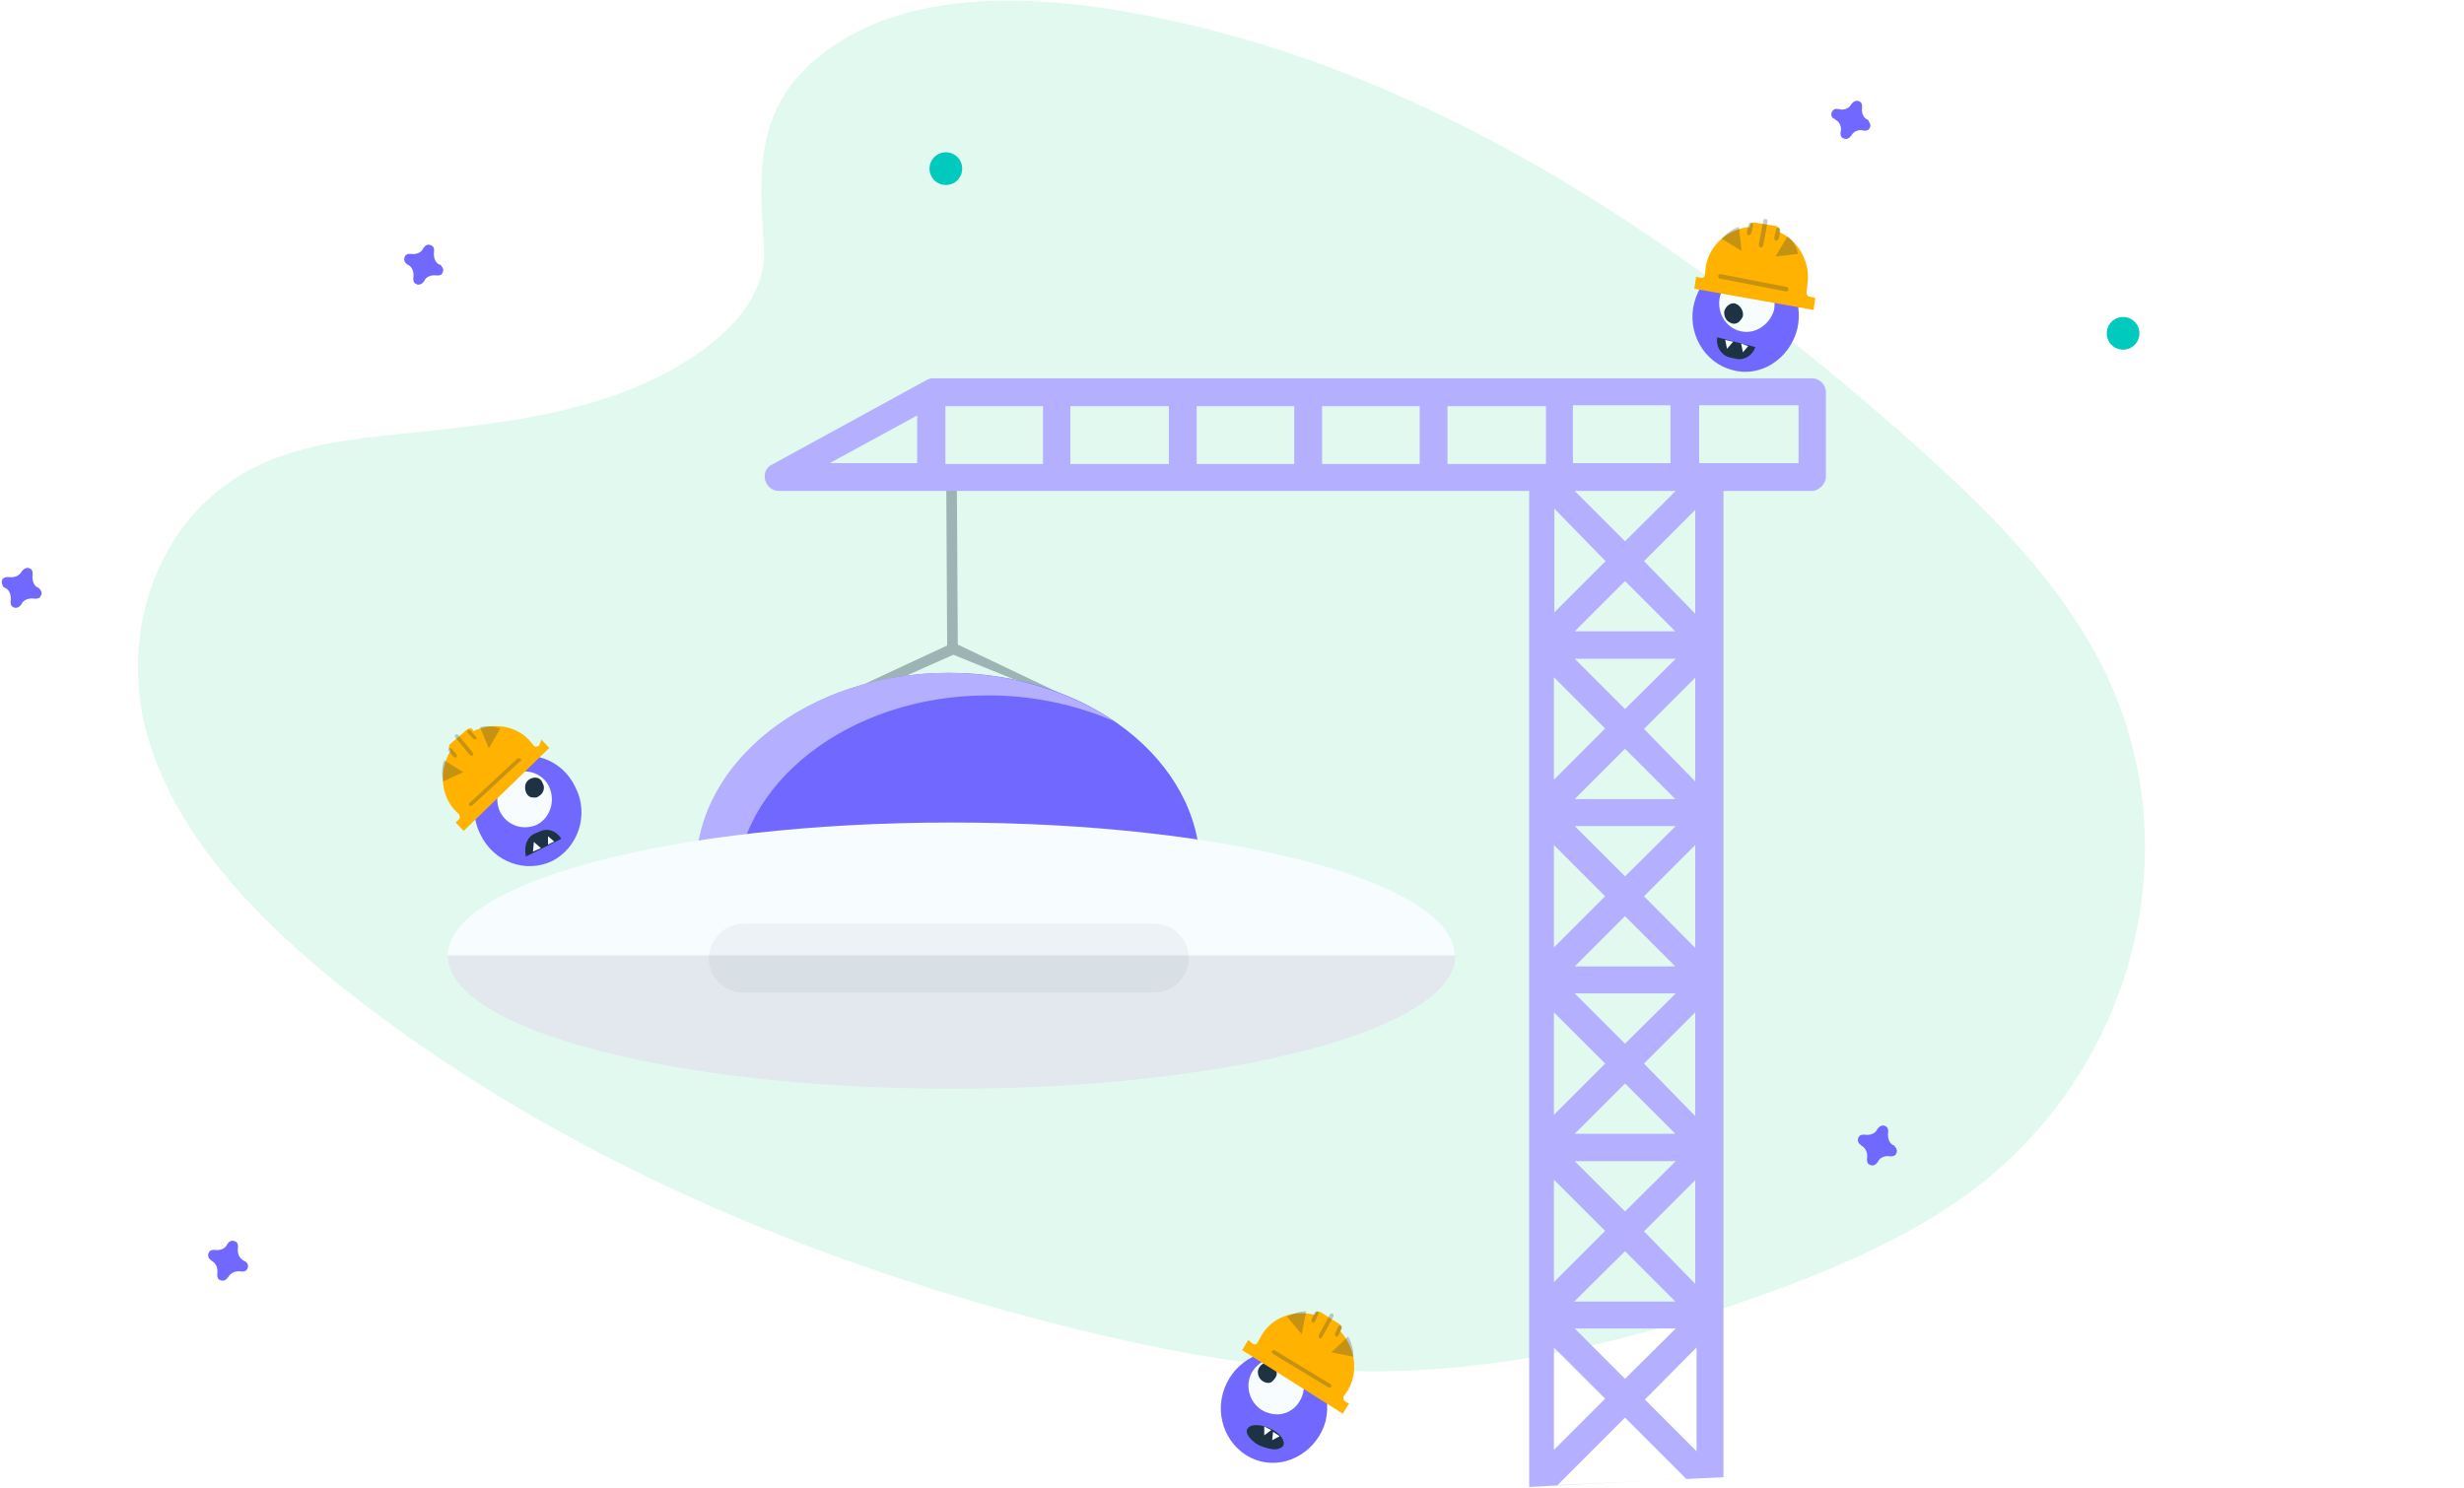
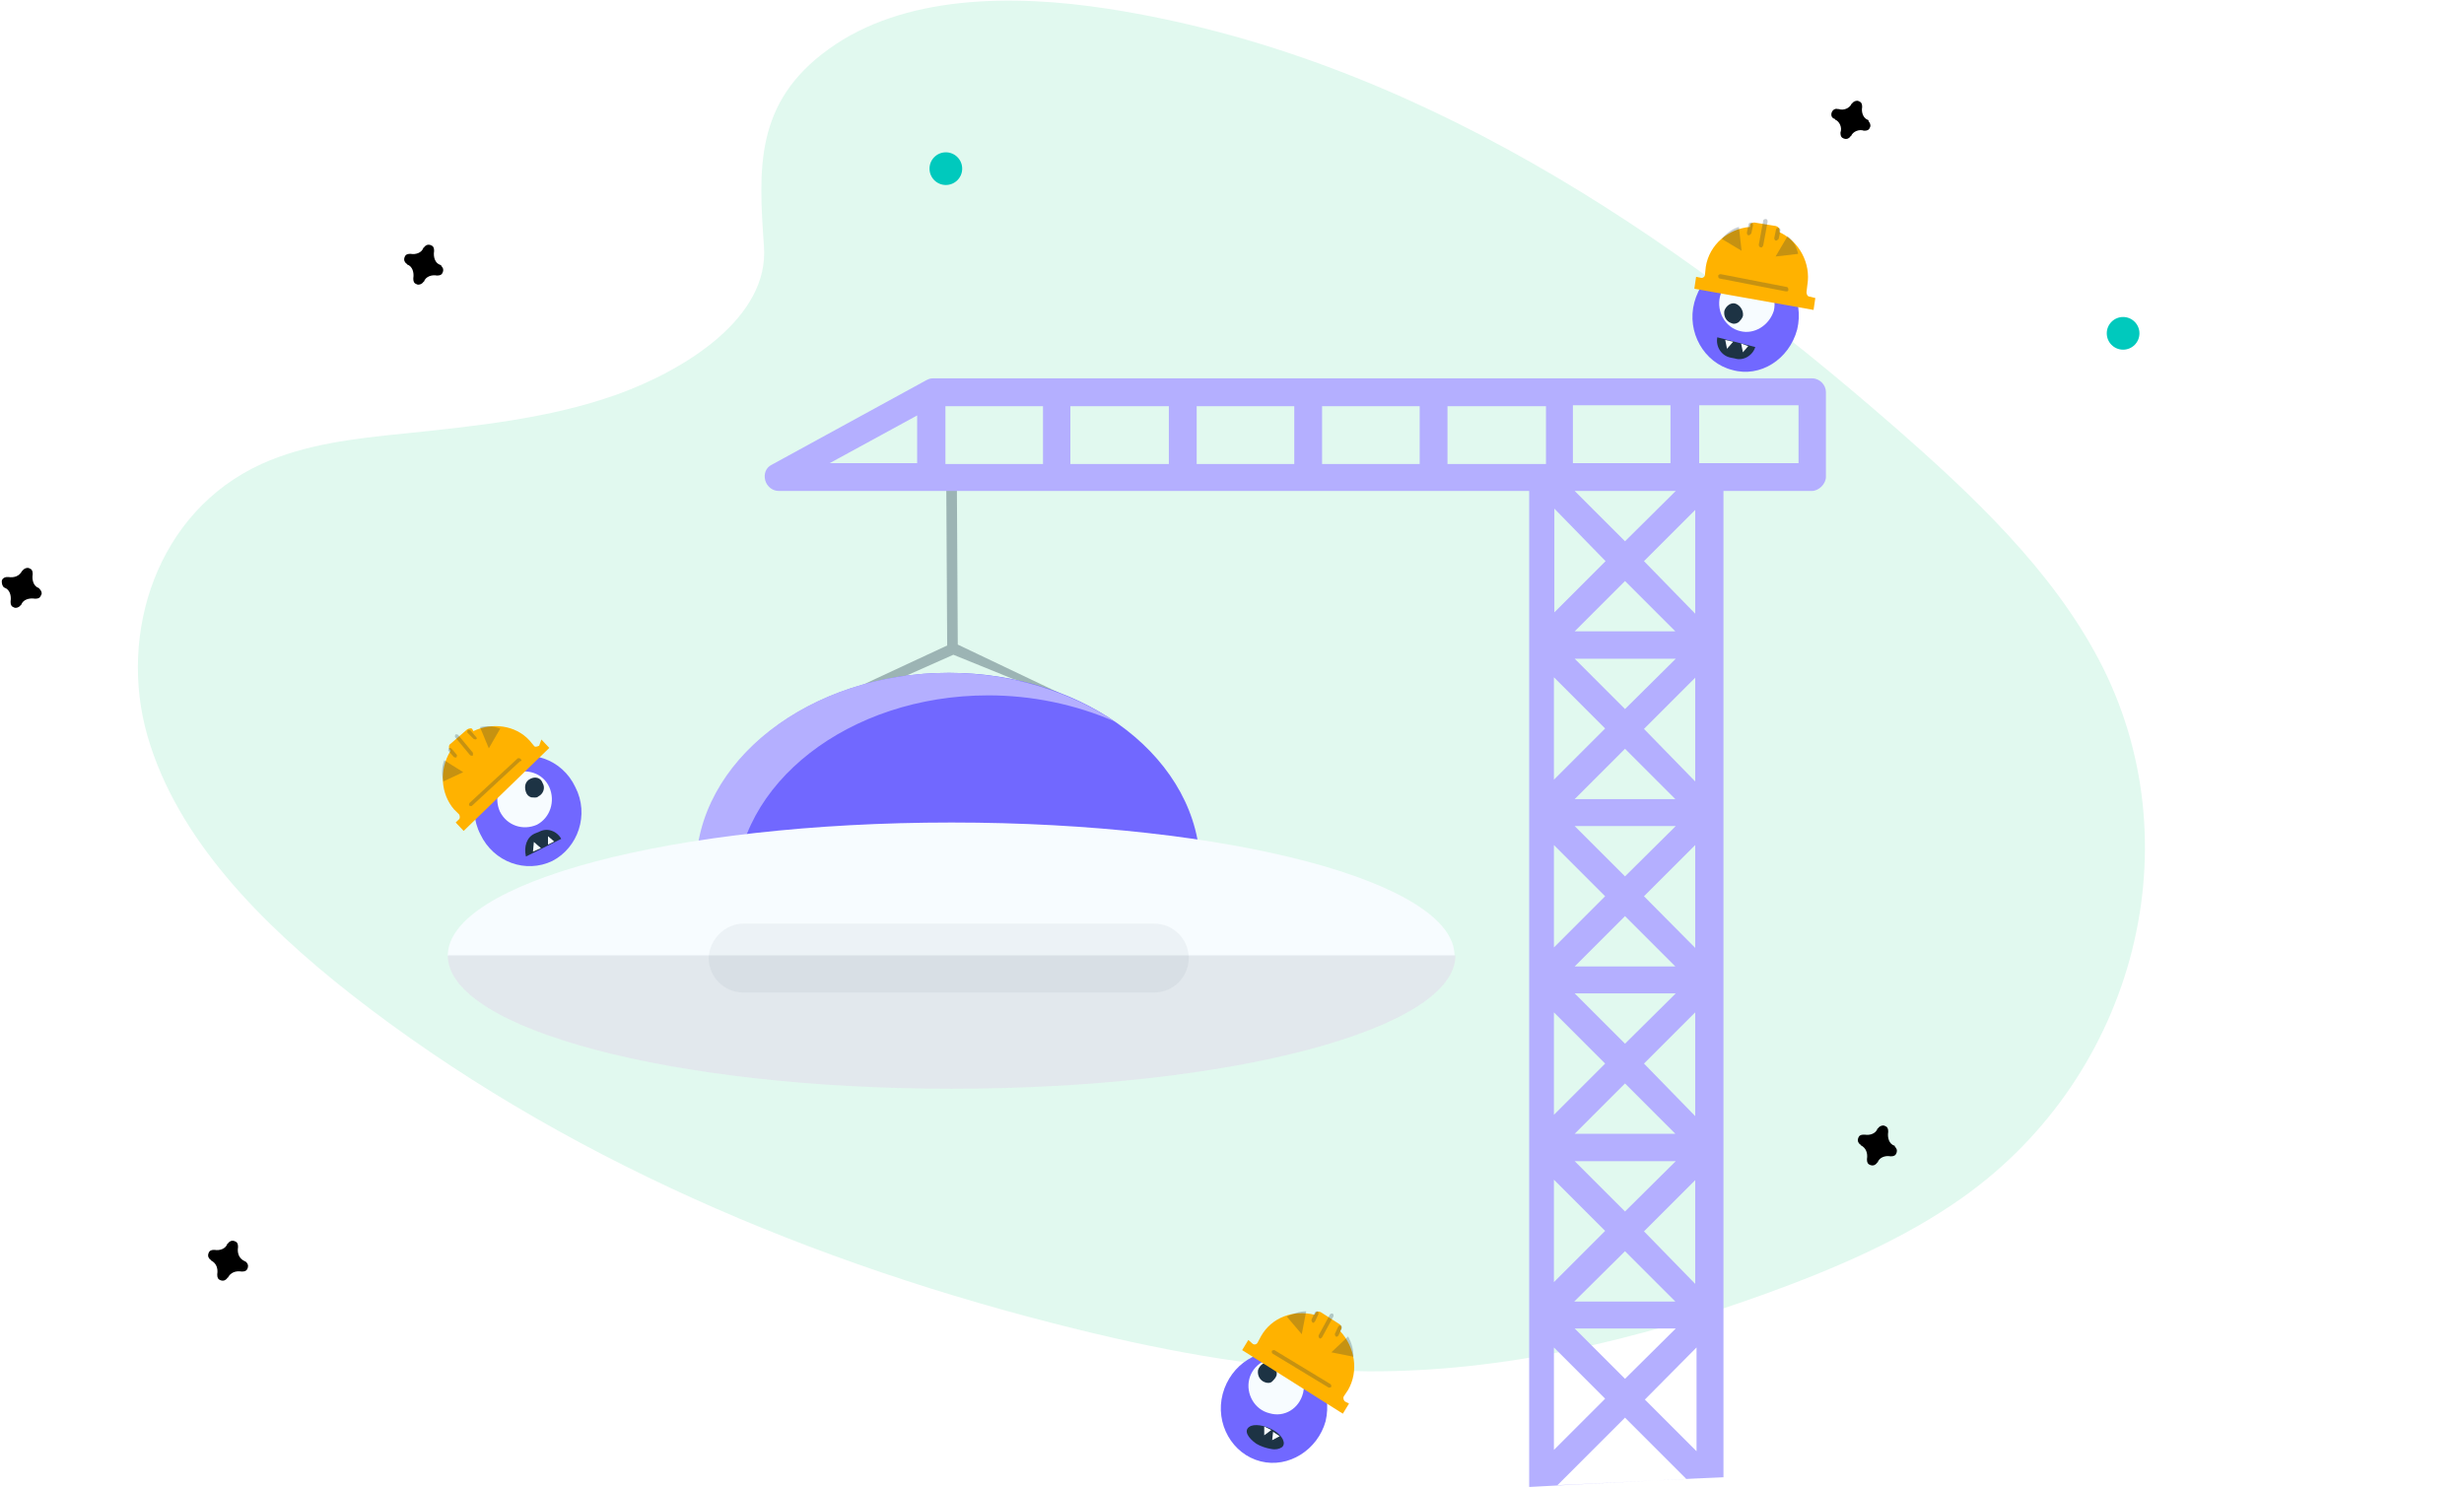
- <svg xmlns="http://www.w3.org/2000/svg" version="1.1" viewBox="0 0 558 337">
-   <style>
-         .base-color { fill: #b4afff; } .base-color-low { fill: #e9e8ff; } .base-color-high { fill: #7168ff; } .accent-color { fill: #9bebd0; } .accent-color-high { fill: #00c9bd; } .accent-color-low { fill: #e1f9ef; } .white { fill: #f7fcff; } .grey { fill: #deebf4; } .black { fill: #1D3344; } .warning { fill: #ffb200; } .wobbling { animation: wobbling 3s infinite; } @keyframes wobbling { 0%, 100% { transform-origin: 215px 215px; } 15% { transform: rotate(6deg); } 30% { transform: rotate(-6deg); } 45% { transform: rotate(3.6deg); } 60% { transform: rotate(-2.4deg); } 75% { transform: rotate(1.2deg); } } .scaling { animation: scaling 2s 2s cubic-bezier(0.250, 0.460, 0.450, 0.940) infinite both; } @keyframes scaling { 0%, 100% { transform-origin: center center; } 0% { transform: scale(0); opacity: 1; } 100% { transform: scale(1); opacity: 1; } } .bouncing { animation: bouncing 0.5s ease-in-out infinite alternate both; transform: translate(-4px, 8px); } @keyframes bouncing { 0%, 100% { transform-origin: center center; } 50% { transform: translate(0, 0); } 100% { transform: translate(-4px, 8px); } }
-     </style>
+ <svg xmlns="http://www.w3.org/2000/svg" viewBox="0 0 558 337">
+   <style>@keyframes wobbling{0%{transform-origin:215px 215px}15%{transform:rotate(6deg)}30%{transform:rotate(-6deg)}45%{transform:rotate(3.6deg)}60%{transform:rotate(-2.4deg)}75%{transform:rotate(1.2deg)}}@keyframes scaling{0%{transform-origin:center center;transform:scale(0);opacity:1}}@keyframes bouncing{0%{transform-origin:center center}50%{transform:translate(0,0)}}.base-color{fill:#b4afff}.base-color-high{fill:#7168ff}.accent-color-high{fill:#00c9bd}.accent-color-low{fill:#e1f9ef}.white{fill:#f7fcff}.black{fill:#1d3344}.warning{fill:#ffb200}.wobbling{animation:wobbling 3s infinite}.scaling{animation:scaling 2s 2s cubic-bezier(.25,.46,.45,.94) infinite both}.bouncing{animation:bouncing .5s ease-in-out infinite alternate both;transform:translate(-4px,8px)}</style>
  <path id="space_blob" d="M187.7 11.1C204.6-1.1 229.1-1.4 251 2c68.8 10.7 127.8 50.9 177.8 94.5 18.1 15.8 35.8 32.6 46.5 52.9 21.8 41.3 8.5 93.9-30.8 121.8-13.4 9.5-29.1 16.2-45.1 22-28.4 10.2-58.7 17.6-89.8 17.4-22.1-.2-44.1-4.2-65.6-9.5-60-14.7-117.7-39.3-164.5-75.9-20.5-16.1-39.4-35.3-46.1-58.5s2.1-50.8 25.8-61.6c9.9-4.5 21.2-5.8 32.3-6.9 16.3-1.7 32.9-3.4 48.1-8.8 15.6-5.6 34.7-17.5 33.4-33.7-1.2-17.3-2.2-32.5 14.7-44.6z" class="accent-color-low" />
  <g id="gru">
    <path d="M216.9 146l-.2-35h-2.4l.2 35.2-18.9 8.8 5.1-1 4.4-.9 10.8-4.8 13.3 5.4L240 157z" class="black" opacity=".35" />
    <path d="M390.3 334.6V111.2h20c.8 0 1.6-.4 2.2-1s1-1.4 1-2.2V88.8c0-1.6-1.4-3.1-3.1-3.1H211.2c-.6 0-1 .2-1.4.4l-35.1 19.2c-1.2.6-1.8 2-1.4 3.5.4 1.4 1.6 2.4 3.1 2.4h169.9v225.6l11.3-.6 26-1.3 6.7-.3zM214.1 92h22.1v13.1h-22.1V92zm28.3 0h22.3v13.1h-22.3V92zm28.6 0h22.1v13.1H271V92zm28.4 0h22.1v13.1h-22.1V92zm28.4 0h22.3v13.1h-22.3V92zm35.8 35.1L352 138.7v-23.5l11.6 11.9zm-7-15.9h22.9L368 122.6l-11.4-11.4zm0 31.8l11.4-11.4 11.4 11.4h-22.8zm22.9 6.2L368 160.6l-11.4-11.4h22.9zm-27.6 4.2l11.6 11.6-11.6 11.6v-23.2zm4.7 27.6l11.4-11.4 11.4 11.4h-22.8zm22.9 6.1L368 198.5l-11.4-11.4h22.9zm-27.6 4.3l11.6 11.6-11.6 11.6v-23.2zm4.7 27.5l11.4-11.4 11.4 11.4h-22.8zm22.9 6.1L368 236.4 356.6 225h22.9zm-27.6 4.3l11.6 11.6-11.6 11.6v-23.2zm4.7 27.5l11.4-11.4 11.4 11.4h-22.8zm22.9 6.2L368 274.4 356.6 263h22.9zm-27.6 4.2l11.6 11.6-11.6 11.6v-23.2zm16.1 16.2l11.4 11.4h-22.9l11.5-11.4zm-16.1 21.8l11.6 11.6-11.6 11.6v-23.2zm4.7-4.3h22.9L368 312.3l-11.4-11.4zm27.6 4.3v23.5L372.5 317l11.7-11.8zm-11.9-26.3l11.6-11.6v23.5l-11.6-11.9zm0-38l11.6-11.6v23.5l-11.6-11.9zm0-37.9l11.6-11.6v23.3L372.3 203zm0-37.9l11.6-11.6V177l-11.6-11.9zm0-38l11.6-11.6V139l-11.6-11.9zm-16.1-22.2V91.8h22.1v13.1h-22.1zM207.7 94.1v10.8h-19.8l19.8-10.8zm145 242.3l15.3-15.3 13.9 13.9-29.2 1.4zm54.6-231.5h-22.5V91.8h22.5v13.1z" class="base-color" />
  </g>
-   <g id="cross_stars" class="base-color-high scaling">
-     <path d="M99.7 60c-1.2-.4-1.6-1.8-1.4-3.1v-.2c0-.6-.2-1-.8-1.2-.6-.2-1 0-1.4.4 0 0 0 .2-.2.2-.4 1.2-1.8 1.6-2.9 1.4h-.2c-.6 0-1 .2-1.2.8s0 1 .4 1.4c0 0 .2 0 .2.2 1.2.4 1.6 1.8 1.4 3.1v.2c0 .6.2 1 .8 1.2.4.2 1 0 1.4-.4 0 0 0-.2.2-.2.4-1.2 1.8-1.6 2.9-1.4h.2c.6 0 1-.2 1.2-.8s0-1-.4-1.4c.1-.2-.2-.2-.2-.2z" />
-     <path d="M429 259.5c-1.2-.4-1.6-1.8-1.4-3.1v-.2c0-.6-.2-1-.8-1.2-.4-.2-1 0-1.4.4 0 0 0 .2-.2.2-.4 1.2-1.8 1.6-2.9 1.4h-.3c-.6 0-1 .2-1.2.8-.2.6 0 1 .4 1.4 0 0 .2 0 .2.2 1.2.6 1.6 1.8 1.4 3.1v.2c0 .6.2 1 .8 1.2.6.2 1 0 1.4-.4 0 0 0-.2.2-.2.4-1.2 1.8-1.6 2.9-1.4h.2c.6 0 1-.2 1.2-.8.2-.6 0-1-.4-1.4.1-.2-.1-.2-.1-.2z" />
-     <path d="M55.3 285.6c-1.2-.6-1.6-1.8-1.4-3.1v-.2c0-.6-.2-1-.8-1.2s-1 0-1.4.4c0 0 0 .2-.2.2-.4 1.2-1.8 1.6-2.9 1.4h-.2c-.6 0-1 .2-1.2.8-.2.6 0 1 .4 1.4 0 0 .2 0 .2.2 1.2.6 1.6 1.8 1.4 3.1v.2c0 .6.2 1 .8 1.2s1 0 1.4-.4c0 0 0-.2.2-.2.6-1.2 1.8-1.6 3.1-1.4h.2c.6 0 1-.2 1.2-.8.2-.6 0-1-.4-1.4l-.4-.2z" />
-     <path d="M8.8 133.2c-1.2-.4-1.6-1.8-1.4-3.1v-.2c0-.6-.2-1-.8-1.2-.4-.2-1 0-1.4.4 0 0 0 .2-.2.2-.6 1.2-1.8 1.6-3.1 1.4h-.3c-.6 0-1.2.4-1.2 1s.2 1.2.6 1.4c1.2.4 1.6 1.8 1.4 3.1v.2c0 .6.2 1 .8 1.2.4.2 1 0 1.4-.4 0 0 0-.2.2-.2.4-1.2 1.8-1.6 3.1-1.4h.2c.6 0 1-.2 1.2-.8.3-.4.1-1-.5-1.6.2 0 .2 0 0 0z" />
-     <path d="M423.1 27.2c-1.2-.4-1.6-1.8-1.4-2.9v-.2c0-.6-.2-1-.8-1.2-.4-.2-1 0-1.4.4 0 0 0 .2-.2.2-.4 1-1.8 1.6-2.9 1.2h-.2c-.6-.2-1.2.2-1.4.8s0 1.2.6 1.4c0 0 .2 0 .2.2 1 .4 1.6 1.8 1.2 2.9v.2c0 .6.2 1 .8 1.2.6.2 1 0 1.4-.4 0 0 0-.2.2-.2.4-1 1.8-1.6 2.9-1.2h.2c.6 0 1-.2 1.2-.8.2-.4 0-1-.4-1.4.2 0 0-.2 0-.2z" />
-   </g>
+   <path d="M99.7 60c-1.2-.4-1.6-1.8-1.4-3.1v-.2c0-.6-.2-1-.8-1.2-.6-.2-1 0-1.4.4 0 0 0 .2-.2.2-.4 1.2-1.8 1.6-2.9 1.4h-.2c-.6 0-1 .2-1.2.8s0 1 .4 1.4c0 0 .2 0 .2.2 1.2.4 1.6 1.8 1.4 3.1v.2c0 .6.2 1 .8 1.2.4.2 1 0 1.4-.4 0 0 0-.2.2-.2.4-1.2 1.8-1.6 2.9-1.4h.2c.6 0 1-.2 1.2-.8s0-1-.4-1.4c.1-.2-.2-.2-.2-.2zM429 259.5c-1.2-.4-1.6-1.8-1.4-3.1v-.2c0-.6-.2-1-.8-1.2-.4-.2-1 0-1.4.4 0 0 0 .2-.2.2-.4 1.2-1.8 1.6-2.9 1.4h-.3c-.6 0-1 .2-1.2.8-.2.6 0 1 .4 1.4 0 0 .2 0 .2.2 1.2.6 1.6 1.8 1.4 3.1v.2c0 .6.2 1 .8 1.2.6.2 1 0 1.4-.4 0 0 0-.2.2-.2.4-1.2 1.8-1.6 2.9-1.4h.2c.6 0 1-.2 1.2-.8.2-.6 0-1-.4-1.4.1-.2-.1-.2-.1-.2zM55.3 285.6c-1.2-.6-1.6-1.8-1.4-3.1v-.2c0-.6-.2-1-.8-1.2s-1 0-1.4.4c0 0 0 .2-.2.2-.4 1.2-1.8 1.6-2.9 1.4h-.2c-.6 0-1 .2-1.2.8-.2.6 0 1 .4 1.4 0 0 .2 0 .2.2 1.2.6 1.6 1.8 1.4 3.1v.2c0 .6.2 1 .8 1.2s1 0 1.4-.4c0 0 0-.2.2-.2.6-1.2 1.8-1.6 3.1-1.4h.2c.6 0 1-.2 1.2-.8.2-.6 0-1-.4-1.4l-.4-.2zM8.8 133.2c-1.2-.4-1.6-1.8-1.4-3.1v-.2c0-.6-.2-1-.8-1.2-.4-.2-1 0-1.4.4 0 0 0 .2-.2.2-.6 1.2-1.8 1.6-3.1 1.4h-.3c-.6 0-1.2.4-1.2 1s.2 1.2.6 1.4c1.2.4 1.6 1.8 1.4 3.1v.2c0 .6.2 1 .8 1.2.4.2 1 0 1.4-.4 0 0 0-.2.2-.2.4-1.2 1.8-1.6 3.1-1.4h.2c.6 0 1-.2 1.2-.8.3-.4.1-1-.5-1.6.2 0 .2 0 0 0zm414.3-106c-1.2-.4-1.6-1.8-1.4-2.9v-.2c0-.6-.2-1-.8-1.2-.4-.2-1 0-1.4.4 0 0 0 .2-.2.2-.4 1-1.8 1.6-2.9 1.2h-.2c-.6-.2-1.2.2-1.4.8s0 1.2.6 1.4c0 0 .2 0 .2.2 1 .4 1.6 1.8 1.2 2.9v.2c0 .6.2 1 .8 1.2.6.2 1 0 1.4-.4 0 0 0-.2.2-.2.4-1 1.8-1.6 2.9-1.2h.2c.6 0 1-.2 1.2-.8.2-.4 0-1-.4-1.4.2 0 0-.2 0-.2z" id="cross_stars" />
  <g id="round_stars" class="accent-color-high">
    <ellipse cx="480.8" cy="75.5" rx="3.7" ry="3.7" />
    <ellipse cx="214.2" cy="38.2" rx="3.7" ry="3.7" />
  </g>
  <g id="top_alien">
    <path d="M392.3 83.8c-6.4-1.6-10.4-8.6-8.6-15.3 1.8-6.8 8.4-11 14.7-9.2 6.4 1.6 10.2 8.6 8.6 15.3-1.8 6.8-8.4 11-14.7 9.2z" class="base-color-high" />
    <path d="M394.1 75c-3.4-.8-5.4-4.4-4.6-7.8s4.2-5.4 7.6-4.6 5.4 4.4 4.6 7.8c-1.1 3.4-4.5 5.4-7.6 4.6z" class="white" />
-     <path d="M392.1 73.2c-1.2-.4-1.8-1.6-1.6-2.8.4-1.2 1.6-2 2.6-1.6s1.8 1.6 1.6 2.8c-.2.6-.6 1-1 1.4-.6.4-1.2.4-1.6.2z" class="black" />
-     <path d="M388.9 76.4l8.6 2.2c-.6 2-2.8 3.2-4.6 2.6l-1-.2c-2-.4-3.4-2.4-3-4.6z" class="black" />
-     <path d="M390.7 77l.4 2 1.4-1.6z" class="white" />
-     <path d="M394.3 77.8l.4 2 1.2-1.4z" class="white" />
+     <path d="M392.1 73.2c-1.2-.4-1.8-1.6-1.6-2.8.4-1.2 1.6-2 2.6-1.6s1.8 1.6 1.6 2.8c-.2.6-.6 1-1 1.4-.6.4-1.2.4-1.6.2zm-3.2 3.2l8.6 2.2c-.6 2-2.8 3.2-4.6 2.6l-1-.2c-2-.4-3.4-2.4-3-4.6z" class="black" />
+     <path d="M390.7 77l.4 2 1.4-1.6zm3.6.8l.4 2 1.2-1.4z" class="white" />
    <g id="helmet">
      <path d="M409.9 67.2c-.6 0-.8-.6-.8-1l.2-1.7c.8-4.8-1.8-9.8-6.3-11.9v-.4c0-.4-.2-.8-.8-1l-4.9-.8c-.4 0-1 .2-1 .6v.4c-4.9.4-9.2 4-10 9l-.2 1.9c0 .4-.6.8-1 .6l-1-.2-.4 2.7 27 4.8.4-2.7-1.2-.3z" class="warning" />
-       <path d="M404.4 66l-14.9-2.9c-.2 0-.4-.2-.4-.6 0-.2.2-.4.6-.4l14.9 2.9c.2 0 .4.2.4.6s-.2.4-.6.4M402.2 54.5c-.2 0-.4-.2-.4-.6l.4-1.9c0-.2.2-.4.6-.4.2 0 .4.2.4.6l-.4 1.9c-.2.2-.4.4-.6.4M396 53.3c-.2 0-.4-.2-.4-.6l.4-1.9c0-.2.2-.4.6-.4.2 0 .4.2.4.6l-.4 1.9c-.2.2-.4.4-.6.4M398.7 56c-.2 0-.4-.2-.4-.6l1-5.4c0-.2.2-.4.6-.4.2 0 .4.2.4.6l-1 5.4c-.2.4-.4.6-.6.4M404.8 53.5l-2.7 4.6 5.1-.6c-.3-1.5-1.1-3-2.4-4zM393.8 51.4l.6 5.4-4.5-2.7c1-1.2 2.4-2.3 3.9-2.7z" class="black" opacity=".25" />
+       <path d="M404.4 66l-14.9-2.9c-.2 0-.4-.2-.4-.6 0-.2.2-.4.6-.4l14.9 2.9c.2 0 .4.2.4.6s-.2.4-.6.4m-2.2-11.5c-.2 0-.4-.2-.4-.6l.4-1.9c0-.2.2-.4.6-.4.2 0 .4.2.4.6l-.4 1.9c-.2.2-.4.4-.6.4m-6.2-1.2c-.2 0-.4-.2-.4-.6l.4-1.9c0-.2.2-.4.6-.4.2 0 .4.2.4.6l-.4 1.9c-.2.2-.4.4-.6.4m2.7 2.7c-.2 0-.4-.2-.4-.6l1-5.4c0-.2.2-.4.6-.4.2 0 .4.2.4.6l-1 5.4c-.2.4-.4.6-.6.4m6.1-2.5l-2.7 4.6 5.1-.6c-.3-1.5-1.1-3-2.4-4zm-11-2.1l.6 5.4-4.5-2.7c1-1.2 2.4-2.3 3.9-2.7z" class="black" opacity=".25" />
    </g>
  </g>
  <g id="bottom_alien">
    <path d="M285.5 331c-6.4-1.6-10.4-8.5-8.6-15.3 1.8-6.7 8.4-10.9 14.7-9.1 6.4 1.6 10.2 8.5 8.6 15.3-1.8 6.5-8.4 10.7-14.7 9.1z" class="base-color-high" />
    <path d="M287.5 320.1c-3.4-.8-5.4-4.4-4.6-7.7s4.2-5.4 7.6-4.6 5.4 4.4 4.6 7.7c-.9 3.6-4.3 5.6-7.6 4.6z" class="white" />
-     <path d="M286.5 313.1c-1.2-.4-1.8-1.6-1.6-2.8.4-1.2 1.6-2 2.6-1.6 1.2.4 1.8 1.6 1.6 2.8-.2.6-.6 1-1 1.4s-1 .4-1.6.2z" class="black" />
-     <path d="M284.5 327c-2-1.4-2.8-3-1.6-3.8 1-.8 3.6-.4 5.6.8s2.8 3 1.8 3.8c-.6.4-1.4.6-2.4.4-1.2-.2-2.4-.6-3.4-1.2z" class="black" />
-     <path d="M286.3 323.1v2l1.6-1.2z" class="white" />
-     <path d="M288.3 324.3l-.2 1.9 1.7-.9z" class="white" />
+     <path d="M286.5 313.1c-1.2-.4-1.8-1.6-1.6-2.8.4-1.2 1.6-2 2.6-1.6 1.2.4 1.8 1.6 1.6 2.8-.2.6-.6 1-1 1.4s-1 .4-1.6.2zm-2 13.9c-2-1.4-2.8-3-1.6-3.8 1-.8 3.6-.4 5.6.8s2.8 3 1.8 3.8c-.6.4-1.4.6-2.4.4-1.2-.2-2.4-.6-3.4-1.2z" class="black" />
+     <path d="M286.3 323.1v2l1.6-1.2zm2 1.2l-.2 1.9 1.7-.9z" class="white" />
    <g id="helmet" class="bouncing">
      <path d="M286.7 295.5l-1.4 2.3 22.8 14.4 1.4-2.3-.8-.4c-.4-.2-.6-.8-.4-1.2l1-1.5c2.4-4.2 1.6-9.6-1.8-13.3l.2-.4c.2-.4 0-1-.4-1.2l-4.2-2.7c-.4-.2-1-.2-1.2.2l-.2.4c-4.8-1.2-9.7.6-12.1 4.8l-.8 1.5c-.2.4-.8.6-1.2.2l-.9-.8z" class="warning" />
-       <path d="M292.2 298.6c-.2-.2-.2-.4-.2-.6.2-.2.4-.2.6-.2l12.7 7.7c.2.2.2.4.2.6-.2.2-.4.2-.6.2l-12.7-7.7M301.2 291.5c-.2-.2-.2-.4-.2-.6l.8-1.7c.2-.2.4-.2.6-.2.2.2.2.4.2.6l-.8 1.7c-.2.2-.4.5-.6.2M306.5 294.7c-.2-.2-.2-.4-.2-.6l.8-1.7c.2-.2.4-.2.6-.2.2.2.2.4.2.6l-.8 1.7c-.2.2-.4.4-.6.2M302.8 295.1c-.2-.2-.2-.4-.2-.6l2.6-4.8c.2-.2.4-.2.6-.2.2.2.2.4.2.6l-2.6 4.8c-.2.2-.4.4-.6.2M299.8 289c-1.6 0-3 .6-4.4 1.2l3.4 4 1-5.2zM309.3 294.7c.8 1.5 1.2 2.9 1.2 4.6l-5-1 3.8-3.6z" class="black" opacity=".25" />
+       <path d="M292.2 298.6c-.2-.2-.2-.4-.2-.6.2-.2.4-.2.6-.2l12.7 7.7c.2.2.2.4.2.6-.2.2-.4.2-.6.2l-12.7-7.7m9-7.1c-.2-.2-.2-.4-.2-.6l.8-1.7c.2-.2.4-.2.6-.2.2.2.2.4.2.6l-.8 1.7c-.2.2-.4.5-.6.2m5.3 3.2c-.2-.2-.2-.4-.2-.6l.8-1.7c.2-.2.4-.2.6-.2.2.2.2.4.2.6l-.8 1.7c-.2.2-.4.4-.6.2m-3.7.4c-.2-.2-.2-.4-.2-.6l2.6-4.8c.2-.2.4-.2.6-.2.2.2.2.4.2.6l-2.6 4.8c-.2.2-.4.4-.6.2m-3-6.1c-1.6 0-3 .6-4.4 1.2l3.4 4 1-5.2zm9.5 5.7c.8 1.5 1.2 2.9 1.2 4.6l-5-1 3.8-3.6z" class="black" opacity=".25" />
    </g>
  </g>
  <g id="spaceship_with_alien" class="wobbling">
    <g id="alien">
      <path d="M108.8 189c-3.2-6.2-.6-13.7 5.2-16.7 6-2.8 13.3-.4 16.3 6 3.2 6.2.6 13.7-5.2 16.7-6 2.9-13.3.3-16.3-6z" class="base-color-high" />
      <path d="M113.2 183.8c-1.4-3.2-.2-6.9 2.8-8.5 3.2-1.4 7-.2 8.4 3s.2 6.9-2.8 8.5c-3.2 1.4-6.8.2-8.4-3z" class="white" />
-       <path d="M120.3 180.6c-.6-.2-1-.6-1.2-1.2-.4-1.2-.2-2.4 1-3s2.4-.2 2.8 1c.6 1 .2 2.4-1 3-.4.4-1 .2-1.6.2z" class="black" />
-       <path d="M121.1 188.8l1-.4c1.8-1 4-.2 5 1.6l-8 4c-.5-2.3.2-4.4 2-5.2z" class="black" />
-       <path d="M122.5 192.1l-1.6-1.4-.2 2.2z" class="white" />
-       <path d="M125.5 190.6l-1.4-1.2v1.9z" class="white" />
+       <path d="M120.3 180.6c-.6-.2-1-.6-1.2-1.2-.4-1.2-.2-2.4 1-3s2.4-.2 2.8 1c.6 1 .2 2.4-1 3-.4.4-1 .2-1.6.2zm.8 8.2l1-.4c1.8-1 4-.2 5 1.6l-8 4c-.5-2.3.2-4.4 2-5.2z" class="black" />
+       <path d="M122.5 192.1l-1.6-1.4-.2 2.2zm3-1.5l-1.4-1.2v1.9z" class="white" />
      <g id="helmet">
        <path d="M122.1 168.9c-.4.2-1 .4-1.2 0l-1-1.2c-3.2-3.5-8.5-4.1-12.7-2.1l-.2-.4c-.2-.4-.8-.2-1.2 0l-3.8 3.3c-.4.2-.4 1-.2 1.2l.2.4c-2.6 4.3-2.2 9.7.8 13.2l1.2 1.2c.2.4.2 1-.2 1.2l-.6.6 1.8 1.9 19.4-18.8-1.8-1.9-.5 1.4z" class="warning" />
-         <path d="M117.8 172.4l-10.9 10.1c-.2.2-.4 0-.6 0-.2-.2 0-.4 0-.6l10.9-10.1c.2-.2.4 0 .6 0 .4.4.4.6 0 .6M107.9 167.4c-.2.2-.4 0-.6 0l-1.4-1.4c-.2-.2 0-.4 0-.6.2-.2.4 0 .6 0l1.2 1.4c.2.2.4.4.2.6M103.4 171.5c-.2.2-.4 0-.6 0l-1.2-1.4c-.2-.2 0-.4 0-.6.2-.2.4 0 .6 0l1.2 1.4c.2.2 0 .4 0 .6M107.1 171.1c-.2.2-.4 0-.6 0l-3.4-4.1c-.2-.2 0-.4 0-.6.2-.2.4 0 .6 0l3.4 4.1v.6M108.7 164.7l2 4.8 2.6-4.5c-1.6-.5-3-.7-4.6-.3zM100.6 172.2l4.3 2.7-4.5 2.1c-.4-1.5-.4-3.2.2-4.8z" class="black" opacity=".25" />
+         <path d="M117.8 172.4l-10.9 10.1c-.2.2-.4 0-.6 0-.2-.2 0-.4 0-.6l10.9-10.1c.2-.2.4 0 .6 0 .4.4.4.6 0 .6m-9.9-5c-.2.2-.4 0-.6 0l-1.4-1.4c-.2-.2 0-.4 0-.6.2-.2.4 0 .6 0l1.2 1.4c.2.2.4.4.2.6m-4.5 4.1c-.2.2-.4 0-.6 0l-1.2-1.4c-.2-.2 0-.4 0-.6.2-.2.4 0 .6 0l1.2 1.4c.2.2 0 .4 0 .6m3.7-.4c-.2.2-.4 0-.6 0l-3.4-4.1c-.2-.2 0-.4 0-.6.2-.2.4 0 .6 0l3.4 4.1v.6m1.6-6.4l2 4.8 2.6-4.5c-1.6-.5-3-.7-4.6-.3zm-8.1 7.5l4.3 2.7-4.5 2.1c-.4-1.5-.4-3.2.2-4.8z" class="black" opacity=".25" />
      </g>
    </g>
    <g id="spaceship">
-       <g>
-         <ellipse cx="214.9" cy="196.7" class="base-color-high" rx="56.9" ry="44.3" />
-         <path d="M166.6 202c0-24.5 25.7-44.5 57.2-44.5 9.8 0 19.6 2 28.6 5.9-10-6.7-23.3-11-37.6-11-31.6 0-57.2 20-57.2 44.5 0 16.5 11.6 30.8 28.8 38.6-12.2-7.9-19.8-20-19.8-33.5z" class="base-color" />
-       </g>
+       <ellipse cx="214.9" cy="196.7" class="base-color-high" rx="56.9" ry="44.3" />
+       <path d="M166.6 202c0-24.5 25.7-44.5 57.2-44.5 9.8 0 19.6 2 28.6 5.9-10-6.7-23.3-11-37.6-11-31.6 0-57.2 20-57.2 44.5 0 16.5 11.6 30.8 28.8 38.6-12.2-7.9-19.8-20-19.8-33.5z" class="base-color" />
      <path d="M215.5 186.3c-63.1 0-114.1 13.5-114.1 30.2h228c0-16.7-51-30.2-113.9-30.2z" class="white" />
      <path d="M215.5 246.6c63.1 0 114.1-13.5 114.1-30.2H101.4c0 16.7 51 30.2 114.1 30.2z" class="white" />
      <path d="M215.5 246.6c63.1 0 114.1-13.5 114.1-30.2H101.4c0 16.7 51 30.2 114.1 30.2z" class="black" opacity=".1" />
      <path d="M168.3 209.2h93.1c4.3 0 7.8 3.5 7.8 7.8s-3.5 7.8-7.8 7.8h-93.1c-4.3 0-7.8-3.5-7.8-7.8.1-4.3 3.8-7.8 7.8-7.8z" class="black" opacity=".05" />
    </g>
  </g>
</svg>
